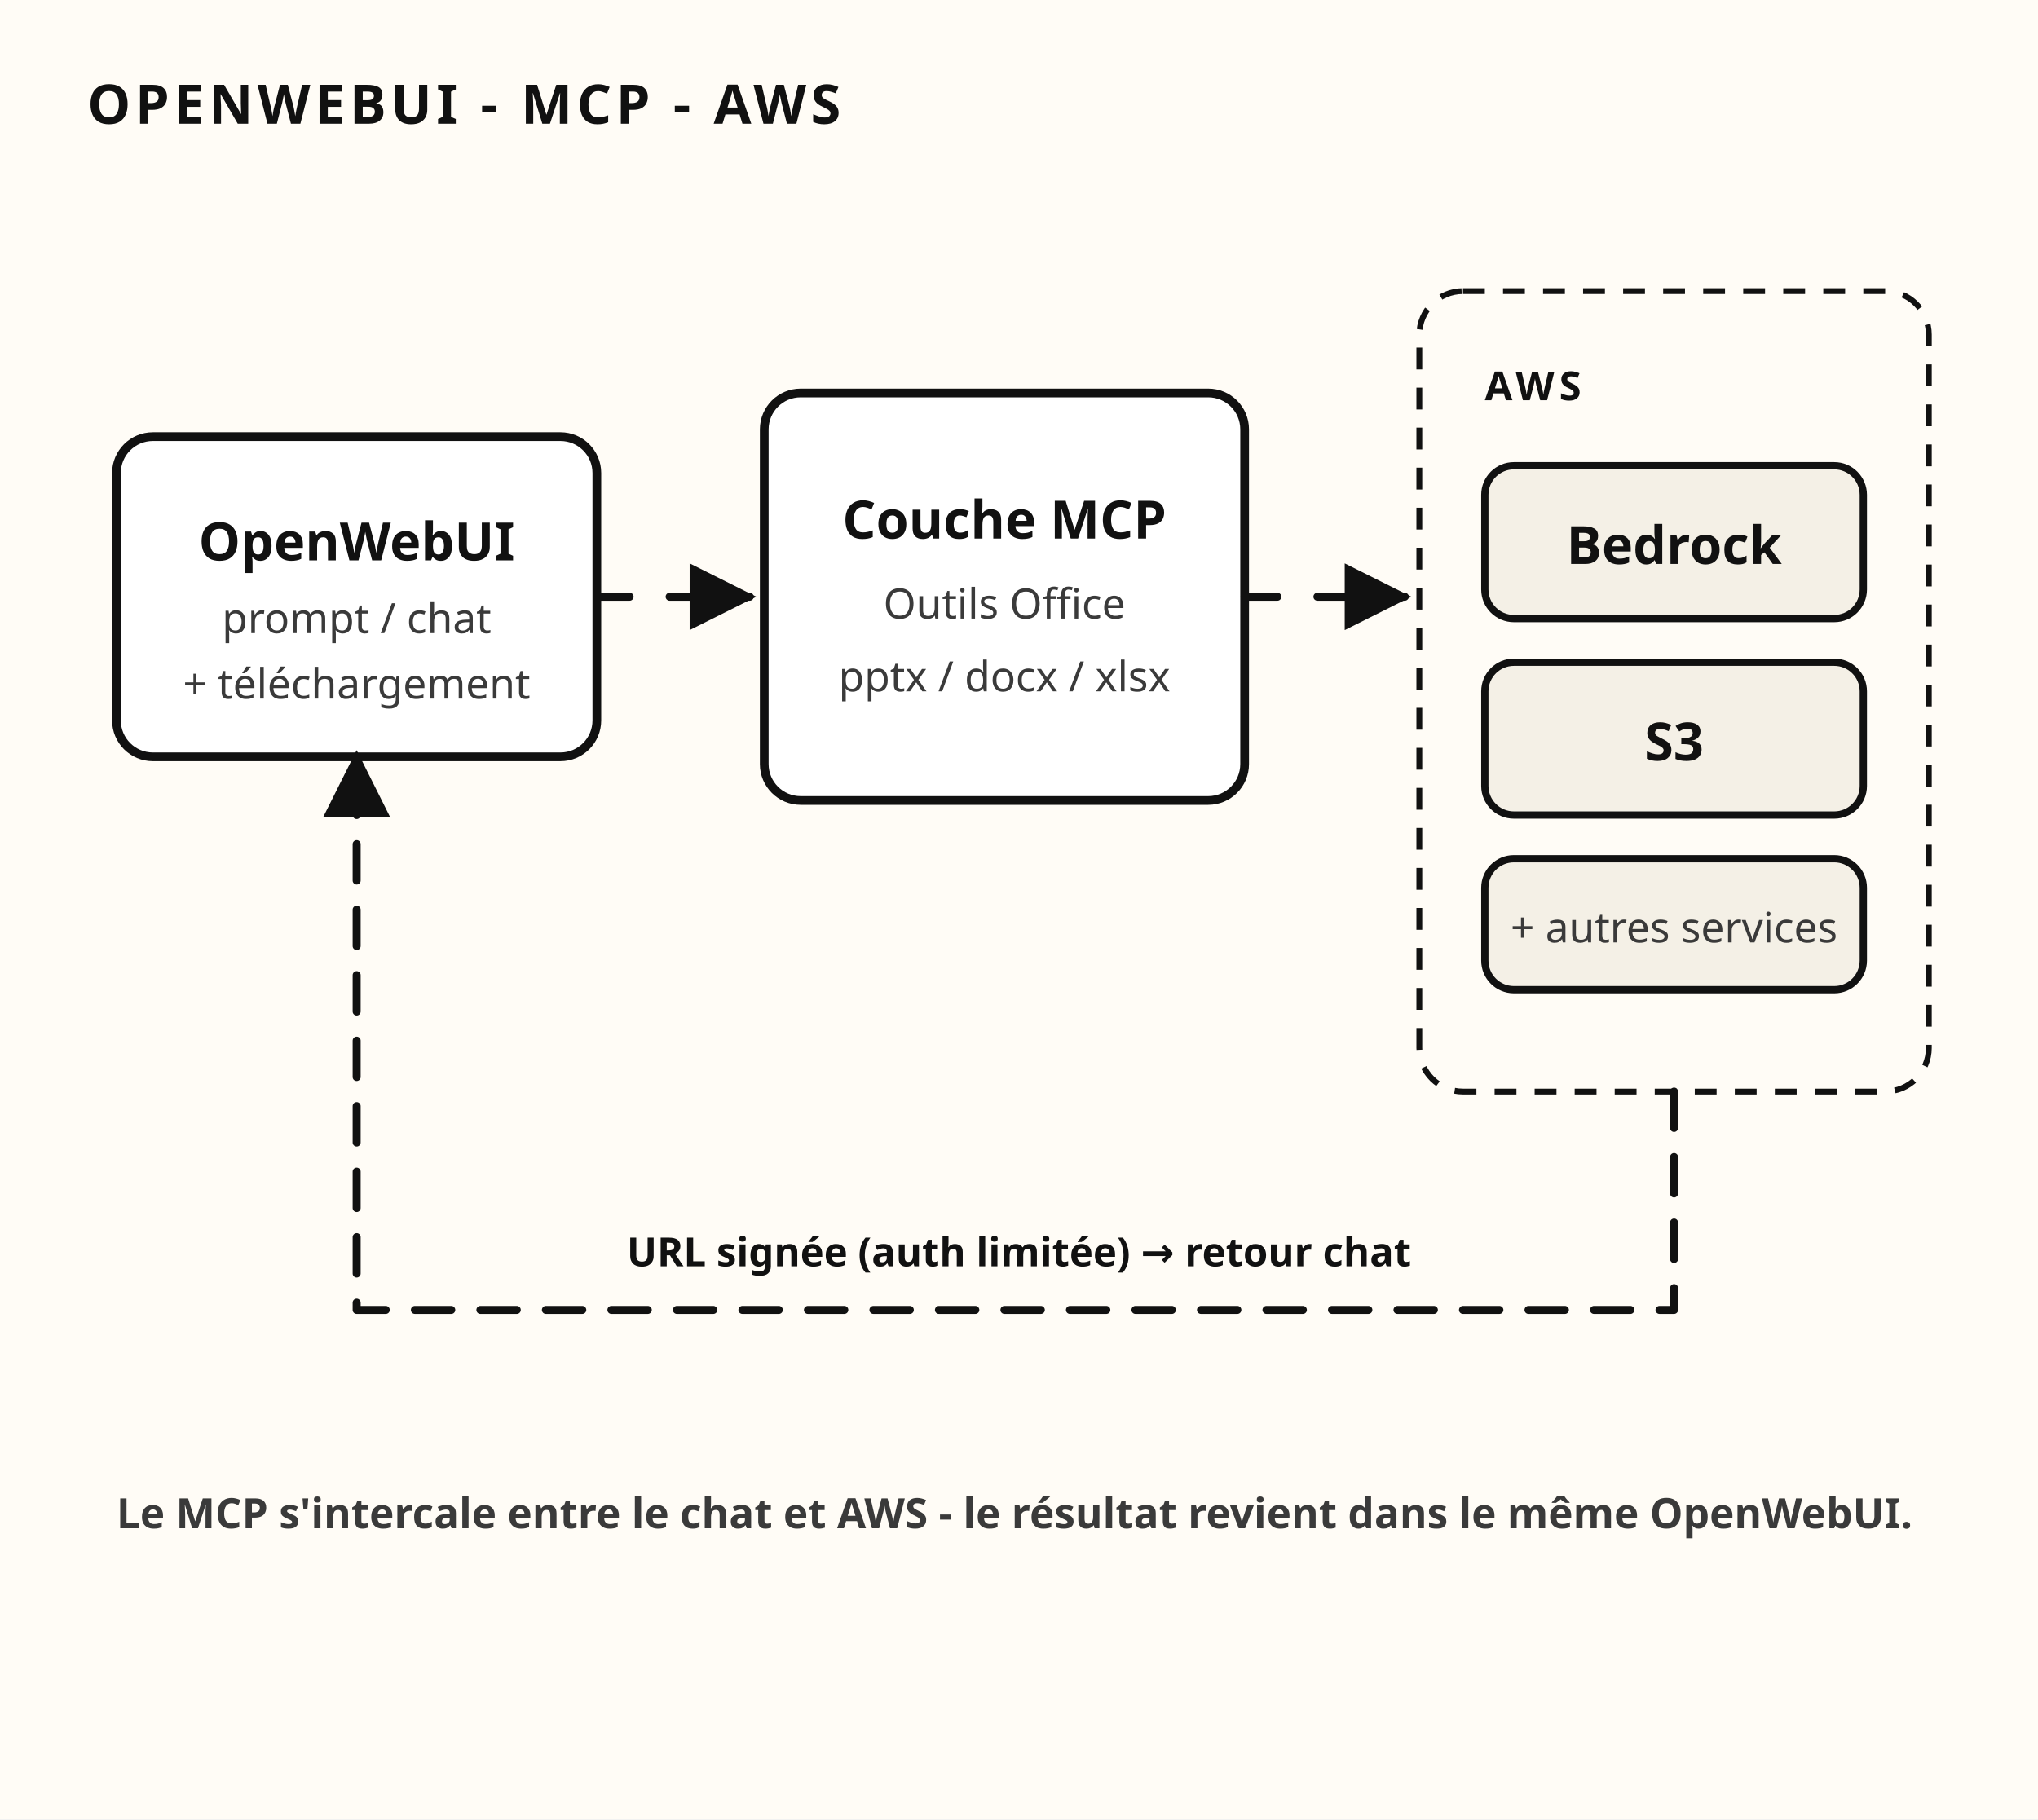
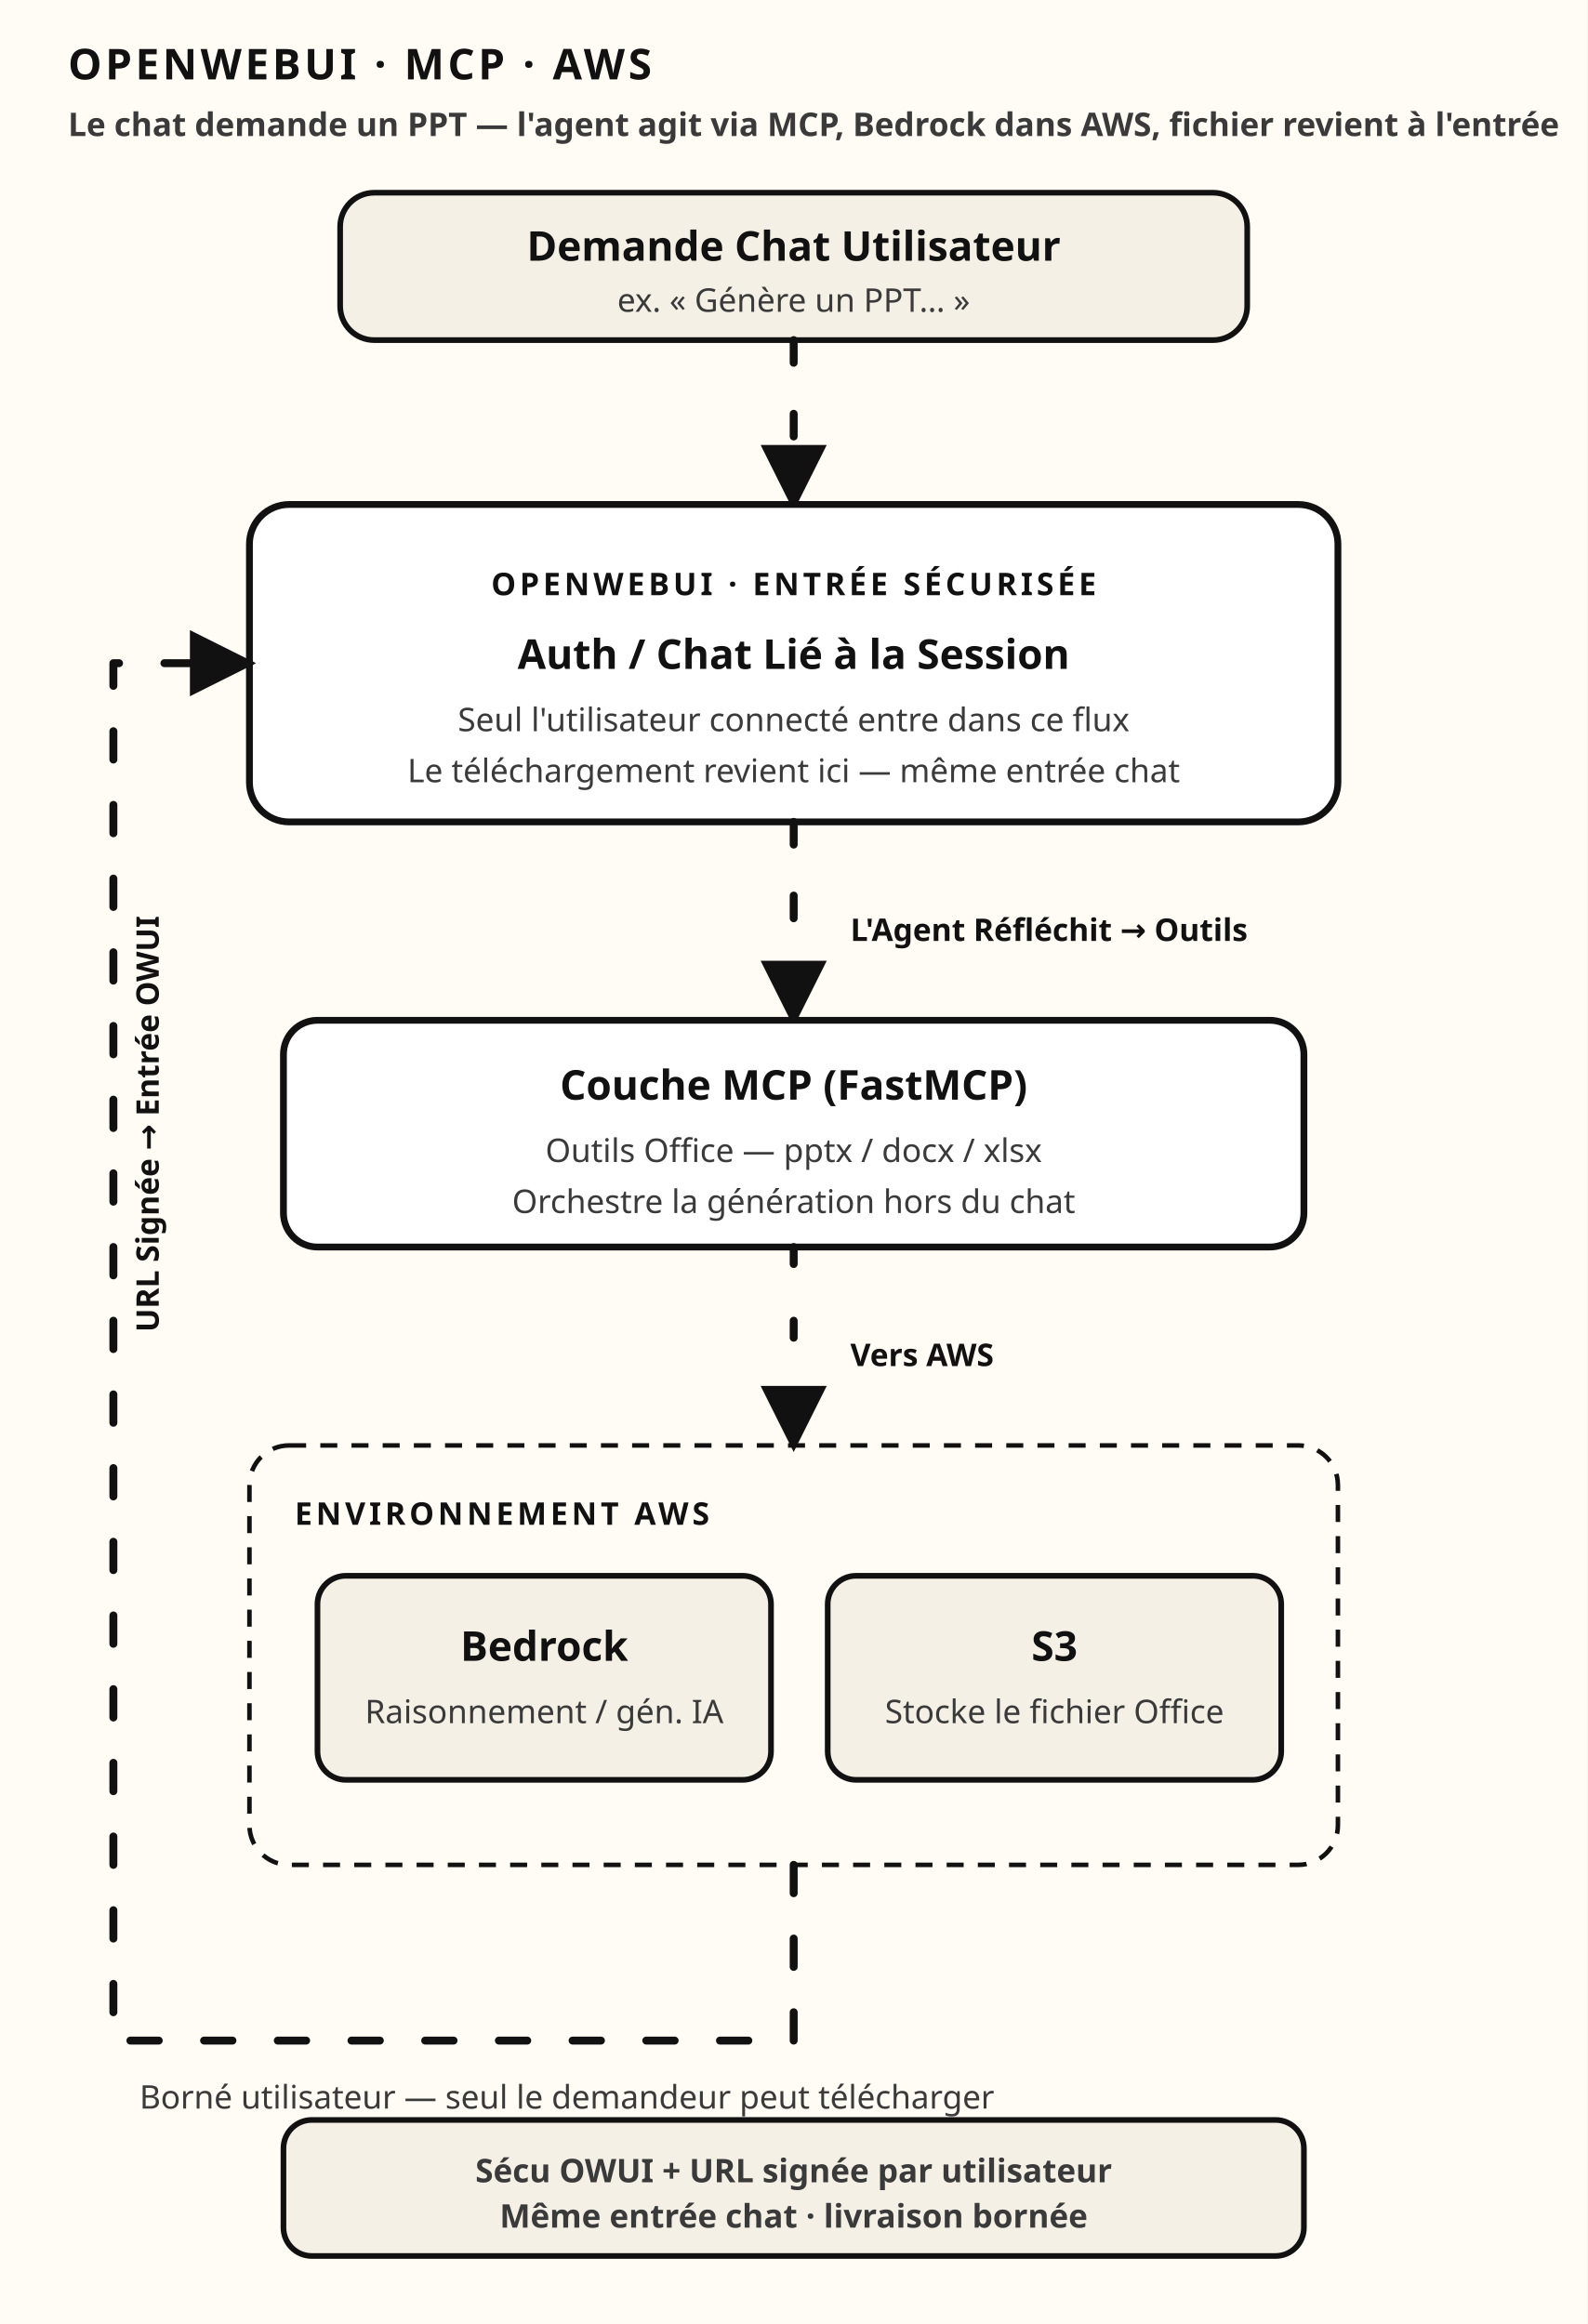
- <svg xmlns="http://www.w3.org/2000/svg" viewBox="0 0 560 500" role="img" aria-labelledby="t d">
+ <svg xmlns="http://www.w3.org/2000/svg" viewBox="0 0 560 820" role="img" aria-labelledby="t d">
  <defs>
    <marker id="a" viewBox="0 0 12 12" refX="10" refY="6" markerWidth="10" markerHeight="10" orient="auto-start-reverse">
      <path d="M1 1 L11 6 L1 11 Z" fill="#111" />
    </marker>
    <style>
      .bg { fill:#fffcf6; }
      .b { fill:#f4f0e6; stroke:#111; stroke-width:2; }
      .hi { fill:#fff; stroke:#111; stroke-width:2.4; }
      .out { fill:none; stroke:#111; stroke-width:1.6; stroke-dasharray:6 5; }
      .plane { fill:none; stroke:#111; stroke-width:1.8; stroke-dasharray:7 5; }
      .cloud { fill:none; stroke:#111; stroke-width:1.6; stroke-dasharray:6 5; }
      .title { font-family:Segoe UI,system-ui,sans-serif; font-size:15px; font-weight:800; letter-spacing:0.08em; fill:#111; }
      .lab { font-family:Segoe UI,system-ui,sans-serif; font-size:14.5px; font-weight:800; fill:#111; }
      .sub { font-family:Segoe UI,system-ui,sans-serif; font-size:11.5px; font-weight:500; fill:#3a3a3a; }
      .cap { font-family:Segoe UI,system-ui,sans-serif; font-size:11px; font-weight:800; letter-spacing:0.12em; fill:#111; }
      .line {
-         stroke:#111; stroke-width:2.2; fill:none; marker-end:url(#a);
+         stroke:#111; stroke-width:2.8; fill:none; marker-end:url(#a);
        stroke-linecap:round; stroke-linejoin:round;
-         stroke-dasharray:9 11;
-         animation: flow 1.05s linear infinite;
+         stroke-dasharray:8 18;
+         animation: flow 1.35s linear infinite;
      }
      .line.ingest {
-         stroke-dasharray: 4 16;
-         animation: flow 1.7s linear infinite;
+         stroke-dasharray: 6 20;
+         animation: flow 1.55s linear infinite;
      }
      .line.return {
-         stroke-dasharray: 10 8;
-         animation: flow 0.85s linear infinite;
+         stroke-dasharray: 10 16;
+         animation: flow 1.15s linear infinite;
      }
      .line.stem {
        marker-end: none;
-         stroke-dasharray: 9 11;
-         animation: flow 1.05s linear infinite;
+         stroke-dasharray: 8 18;
+         animation: flow 1.35s linear infinite;
      }
      .line.gate {
-         stroke-dasharray: 5 7;
-         animation: flow 1.2s linear infinite;
+         stroke-dasharray: 6 14;
+         animation: flow 1.4s linear infinite;
      }
      .hi.pulse {
        animation: node-pulse 2.6s ease-in-out infinite;
      }
      .lbl.flow-lbl {
        animation: lbl-pulse 2.2s ease-in-out infinite;
      }
      .chip { fill:#fff; stroke:#111; stroke-width:1.6; }
      .lbl { font-family:Segoe UI,system-ui,sans-serif; font-size:11px; font-weight:700; fill:#111; }
      .foot { font-family:Segoe UI,system-ui,sans-serif; font-size:11.5px; font-weight:600; fill:#3a3a3a; }
      @keyframes flow {
-         to { stroke-dashoffset: -20; }
+         to { stroke-dashoffset: -52; }
      }
      @keyframes node-pulse {
        0%, 100% { stroke-width: 2.4; }
        50% { stroke-width: 3.4; }
      }
      @keyframes lbl-pulse {
        0%, 100% { opacity: 0.55; }
        50% { opacity: 1; }
      }
      @media (prefers-reduced-motion: reduce) {
        .line, .line.ingest, .line.return, .line.stem, .line.gate, .hi.pulse, .lbl.flow-lbl { animation: none; }
        .line, .line.ingest, .line.return, .line.stem, .line.gate { stroke-dasharray: none; }
      }
    </style>
  </defs>
-   <rect class="bg" width="560" height="500" />
-   <text x="24" y="34" class="title">OPENWEBUI - MCP - AWS</text>
-   <rect class="hi pulse" x="32" y="120" width="132" height="88" rx="10" />
-   <text x="98" y="154" text-anchor="middle" class="lab">OpenWebUI</text>
-   <text x="98" y="174" text-anchor="middle" class="sub">prompt / chat</text>
-   <text x="98" y="192" text-anchor="middle" class="sub">+ téléchargement</text>
-   <line class="line" x1="164" y1="164" x2="206" y2="164" />
-   <rect class="hi pulse" x="210" y="108" width="132" height="112" rx="10" />
-   <text x="276" y="148" text-anchor="middle" class="lab">Couche MCP</text>
-   <text x="276" y="170" text-anchor="middle" class="sub">Outils Office</text>
-   <text x="276" y="190" text-anchor="middle" class="sub">pptx / docx / xlsx</text>
-   <line class="line" x1="342" y1="164" x2="386" y2="164" />
-   <rect class="cloud" x="390" y="80" width="140" height="220" rx="12" />
-   <text x="408" y="110" class="cap">AWS</text>
-   <rect class="b" x="408" y="128" width="104" height="42" rx="8" />
-   <text x="460" y="155" text-anchor="middle" class="lab">Bedrock</text>
-   <rect class="b" x="408" y="182" width="104" height="42" rx="8" />
-   <text x="460" y="209" text-anchor="middle" class="lab">S3</text>
-   <rect class="b" x="408" y="236" width="104" height="36" rx="8" />
-   <text x="460" y="259" text-anchor="middle" class="sub">+ autres services</text>
-   <path class="line return" d="M460 300 V360 H98 V208" />
-   <text x="280" y="348" text-anchor="middle" class="lbl flow-lbl">URL signée (auth limitée) → retour chat</text>
-   <text x="32" y="420" class="foot">Le MCP s'intercale entre le chat et AWS - le résultat revient dans le même OpenWebUI.</text>
+   <rect class="bg" width="560" height="820" />
+   <text x="24" y="28" class="title">OPENWEBUI · MCP · AWS</text>
+   <text x="24" y="48" class="foot">Le chat demande un PPT — l'agent agit via MCP, Bedrock dans AWS, fichier revient à l'entrée</text>
+   <rect class="b" x="120" y="68" width="320" height="52" rx="12" />
+   <text x="280" y="92" text-anchor="middle" class="lab">Demande Chat Utilisateur</text>
+   <text x="280" y="110" text-anchor="middle" class="sub">ex. « Génère un PPT… »</text>
+   <line class="line" x1="280" y1="120" x2="280" y2="178" />
+   <rect class="hi pulse" x="88" y="178" width="384" height="112" rx="14" />
+   <text x="280" y="210" text-anchor="middle" class="cap">OPENWEBUI · ENTRÉE SÉCURISÉE</text>
+   <text x="280" y="236" text-anchor="middle" class="lab">Auth / Chat Lié à la Session</text>
+   <text x="280" y="258" text-anchor="middle" class="sub">Seul l'utilisateur connecté entre dans ce flux</text>
+   <text x="280" y="276" text-anchor="middle" class="sub">Le téléchargement revient ici — même entrée chat</text>
+   <line class="line" x1="280" y1="290" x2="280" y2="360" />
+   <text x="300" y="332" class="lbl flow-lbl">L'Agent Réfléchit → Outils</text>
+   <rect class="hi" x="100" y="360" width="360" height="80" rx="12" />
+   <text x="280" y="388" text-anchor="middle" class="lab">Couche MCP (FastMCP)</text>
+   <text x="280" y="410" text-anchor="middle" class="sub">Outils Office — pptx / docx / xlsx</text>
+   <text x="280" y="428" text-anchor="middle" class="sub">Orchestre la génération hors du chat</text>
+   <line class="line ingest" x1="280" y1="440" x2="280" y2="510" />
+   <text x="300" y="482" class="lbl flow-lbl">Vers AWS</text>
+   <rect class="cloud" x="88" y="510" width="384" height="148" rx="14" />
+   <text x="104" y="538" class="cap">ENVIRONNEMENT AWS</text>
+   <rect class="b" x="112" y="556" width="160" height="72" rx="10" />
+   <text x="192" y="586" text-anchor="middle" class="lab">Bedrock</text>
+   <text x="192" y="608" text-anchor="middle" class="sub">Raisonnement / gén. IA</text>
+   <rect class="b" x="292" y="556" width="160" height="72" rx="10" />
+   <text x="372" y="586" text-anchor="middle" class="lab">S3</text>
+   <text x="372" y="608" text-anchor="middle" class="sub">Stocke le fichier Office</text>
+   <path class="line return" d="M280 658 V720 H40 V234 H88" />
+   <text x="56" y="470" class="lbl flow-lbl" transform="rotate(-90 56 470)">URL Signée → Entrée OWUI</text>
+   <text x="200" y="744" text-anchor="middle" class="sub">Borné utilisateur — seul le demandeur peut télécharger</text>
+   <rect class="b" x="100" y="748" width="360" height="48" rx="10" />
+   <text x="280" y="770" text-anchor="middle" class="foot">Sécu OWUI + URL signée par utilisateur</text>
+   <text x="280" y="786" text-anchor="middle" class="foot">Même entrée chat · livraison bornée</text>
</svg>
